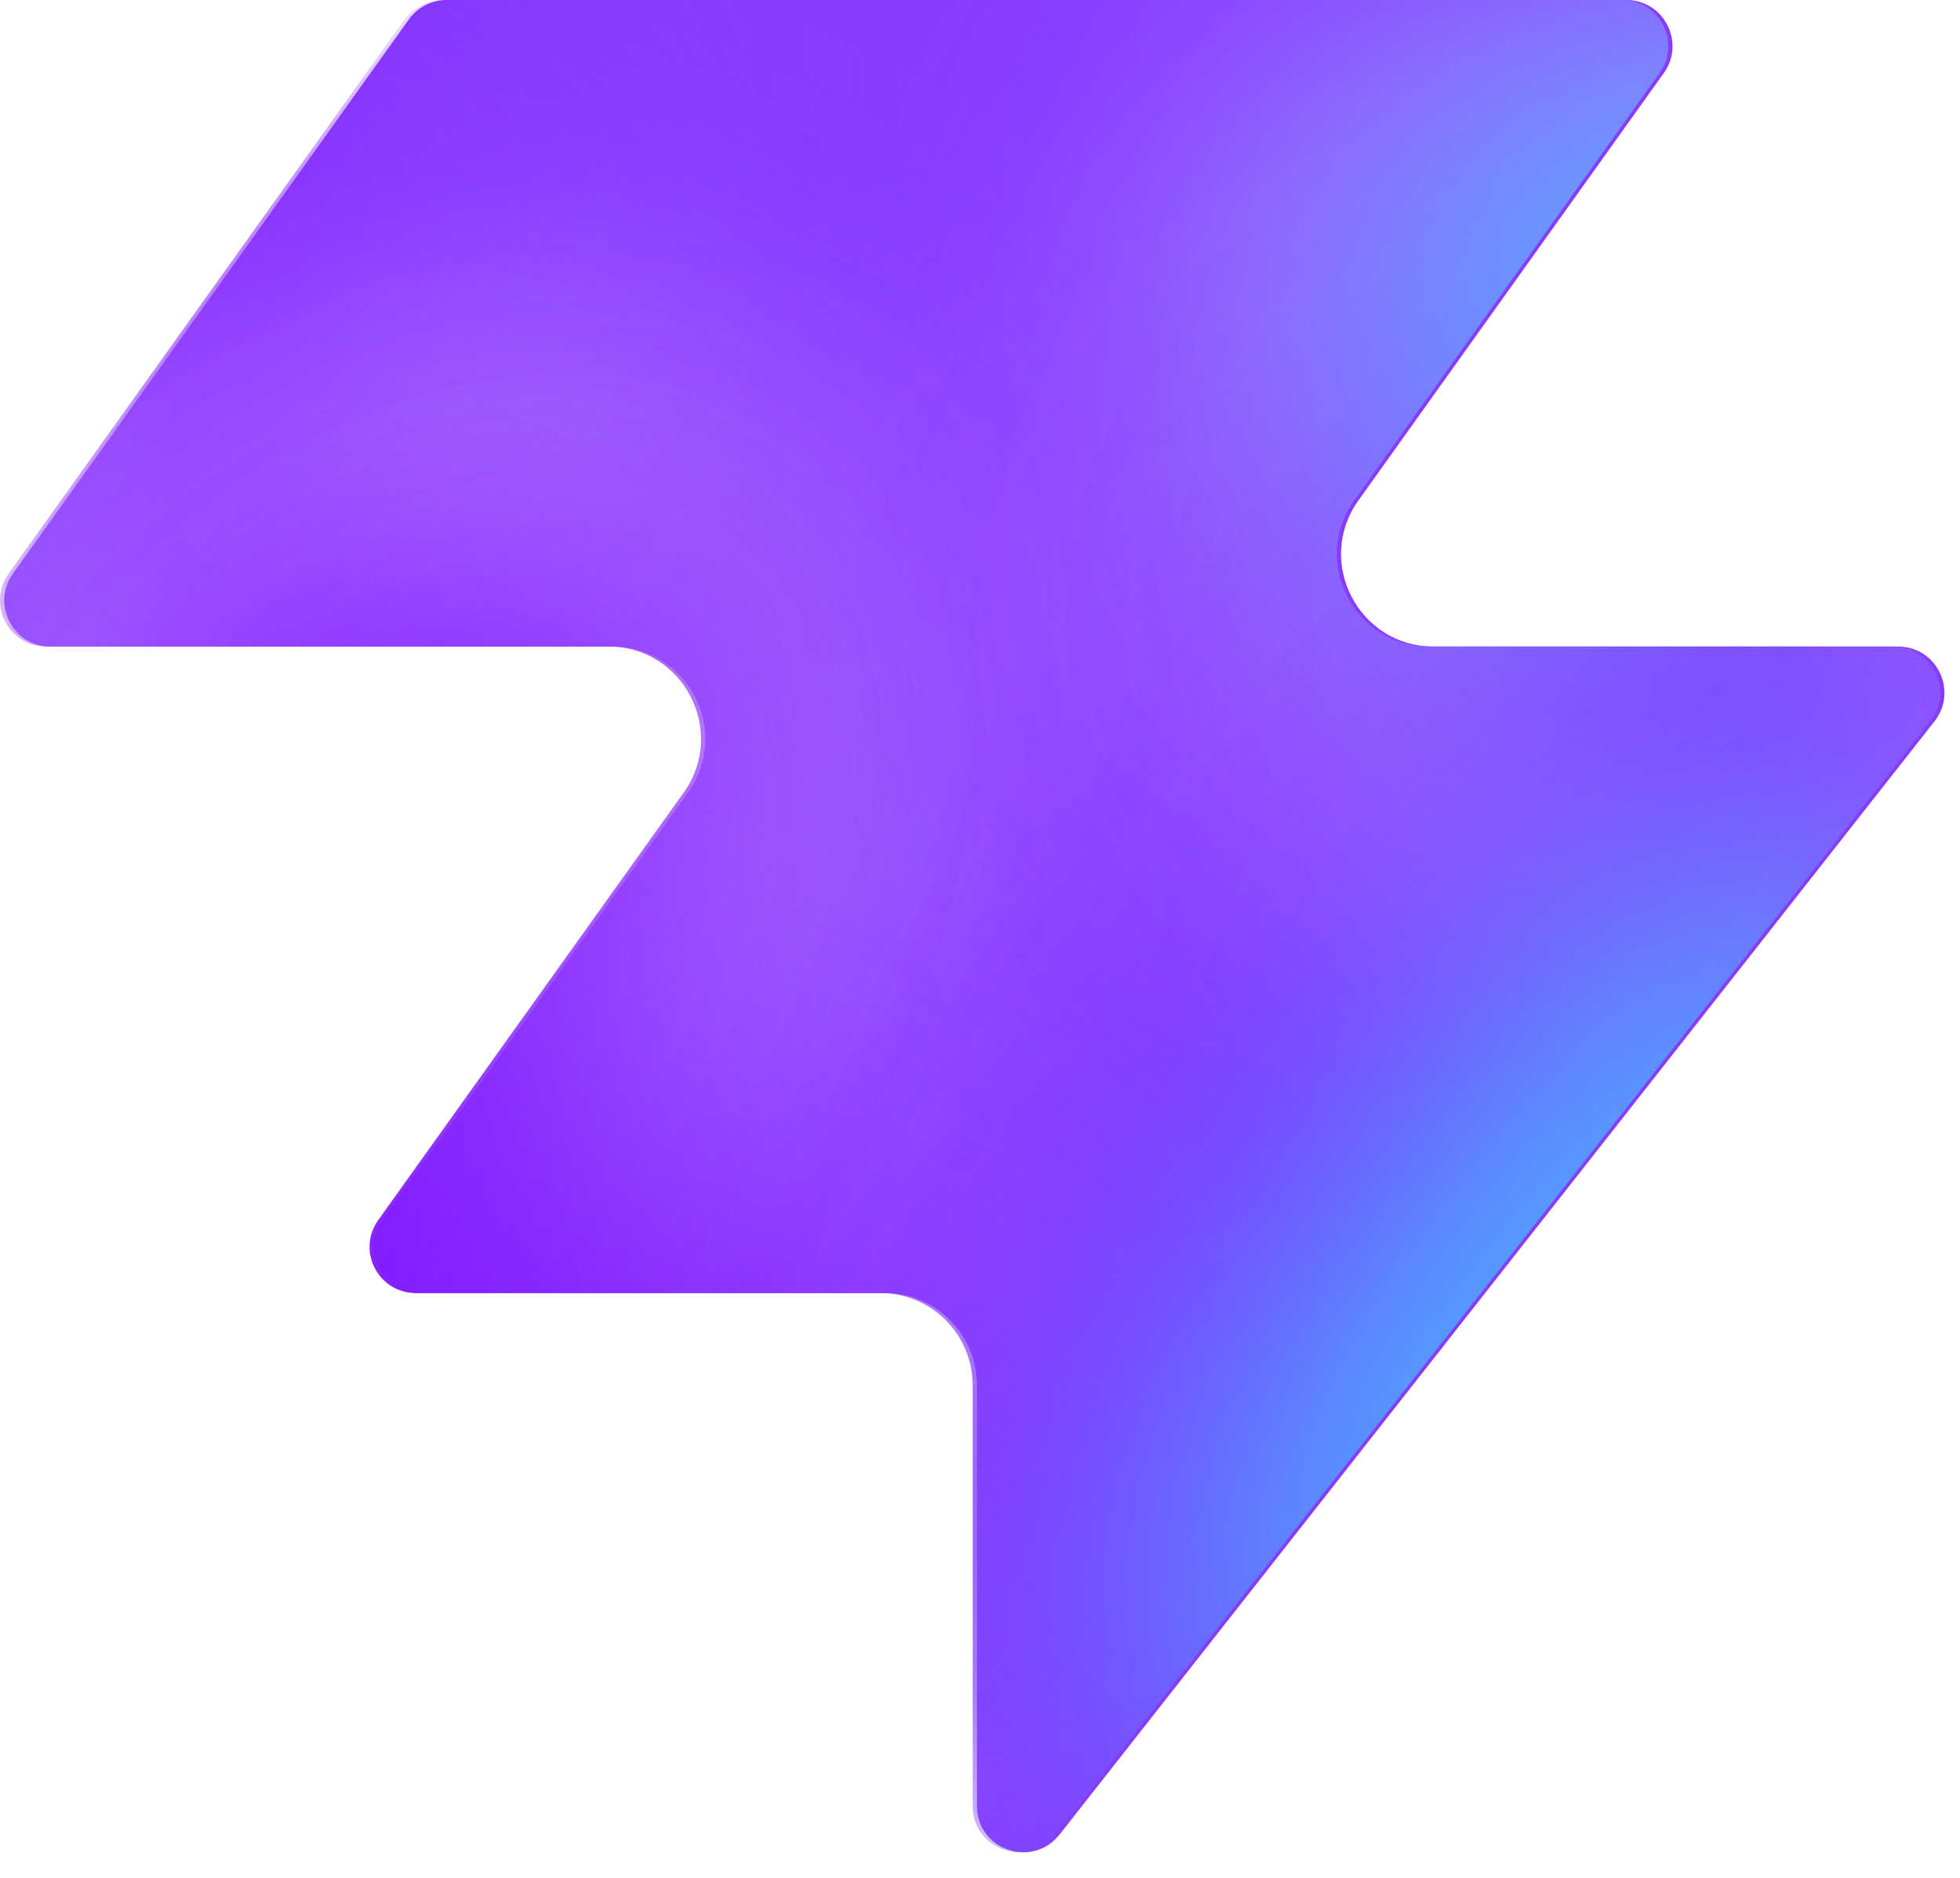
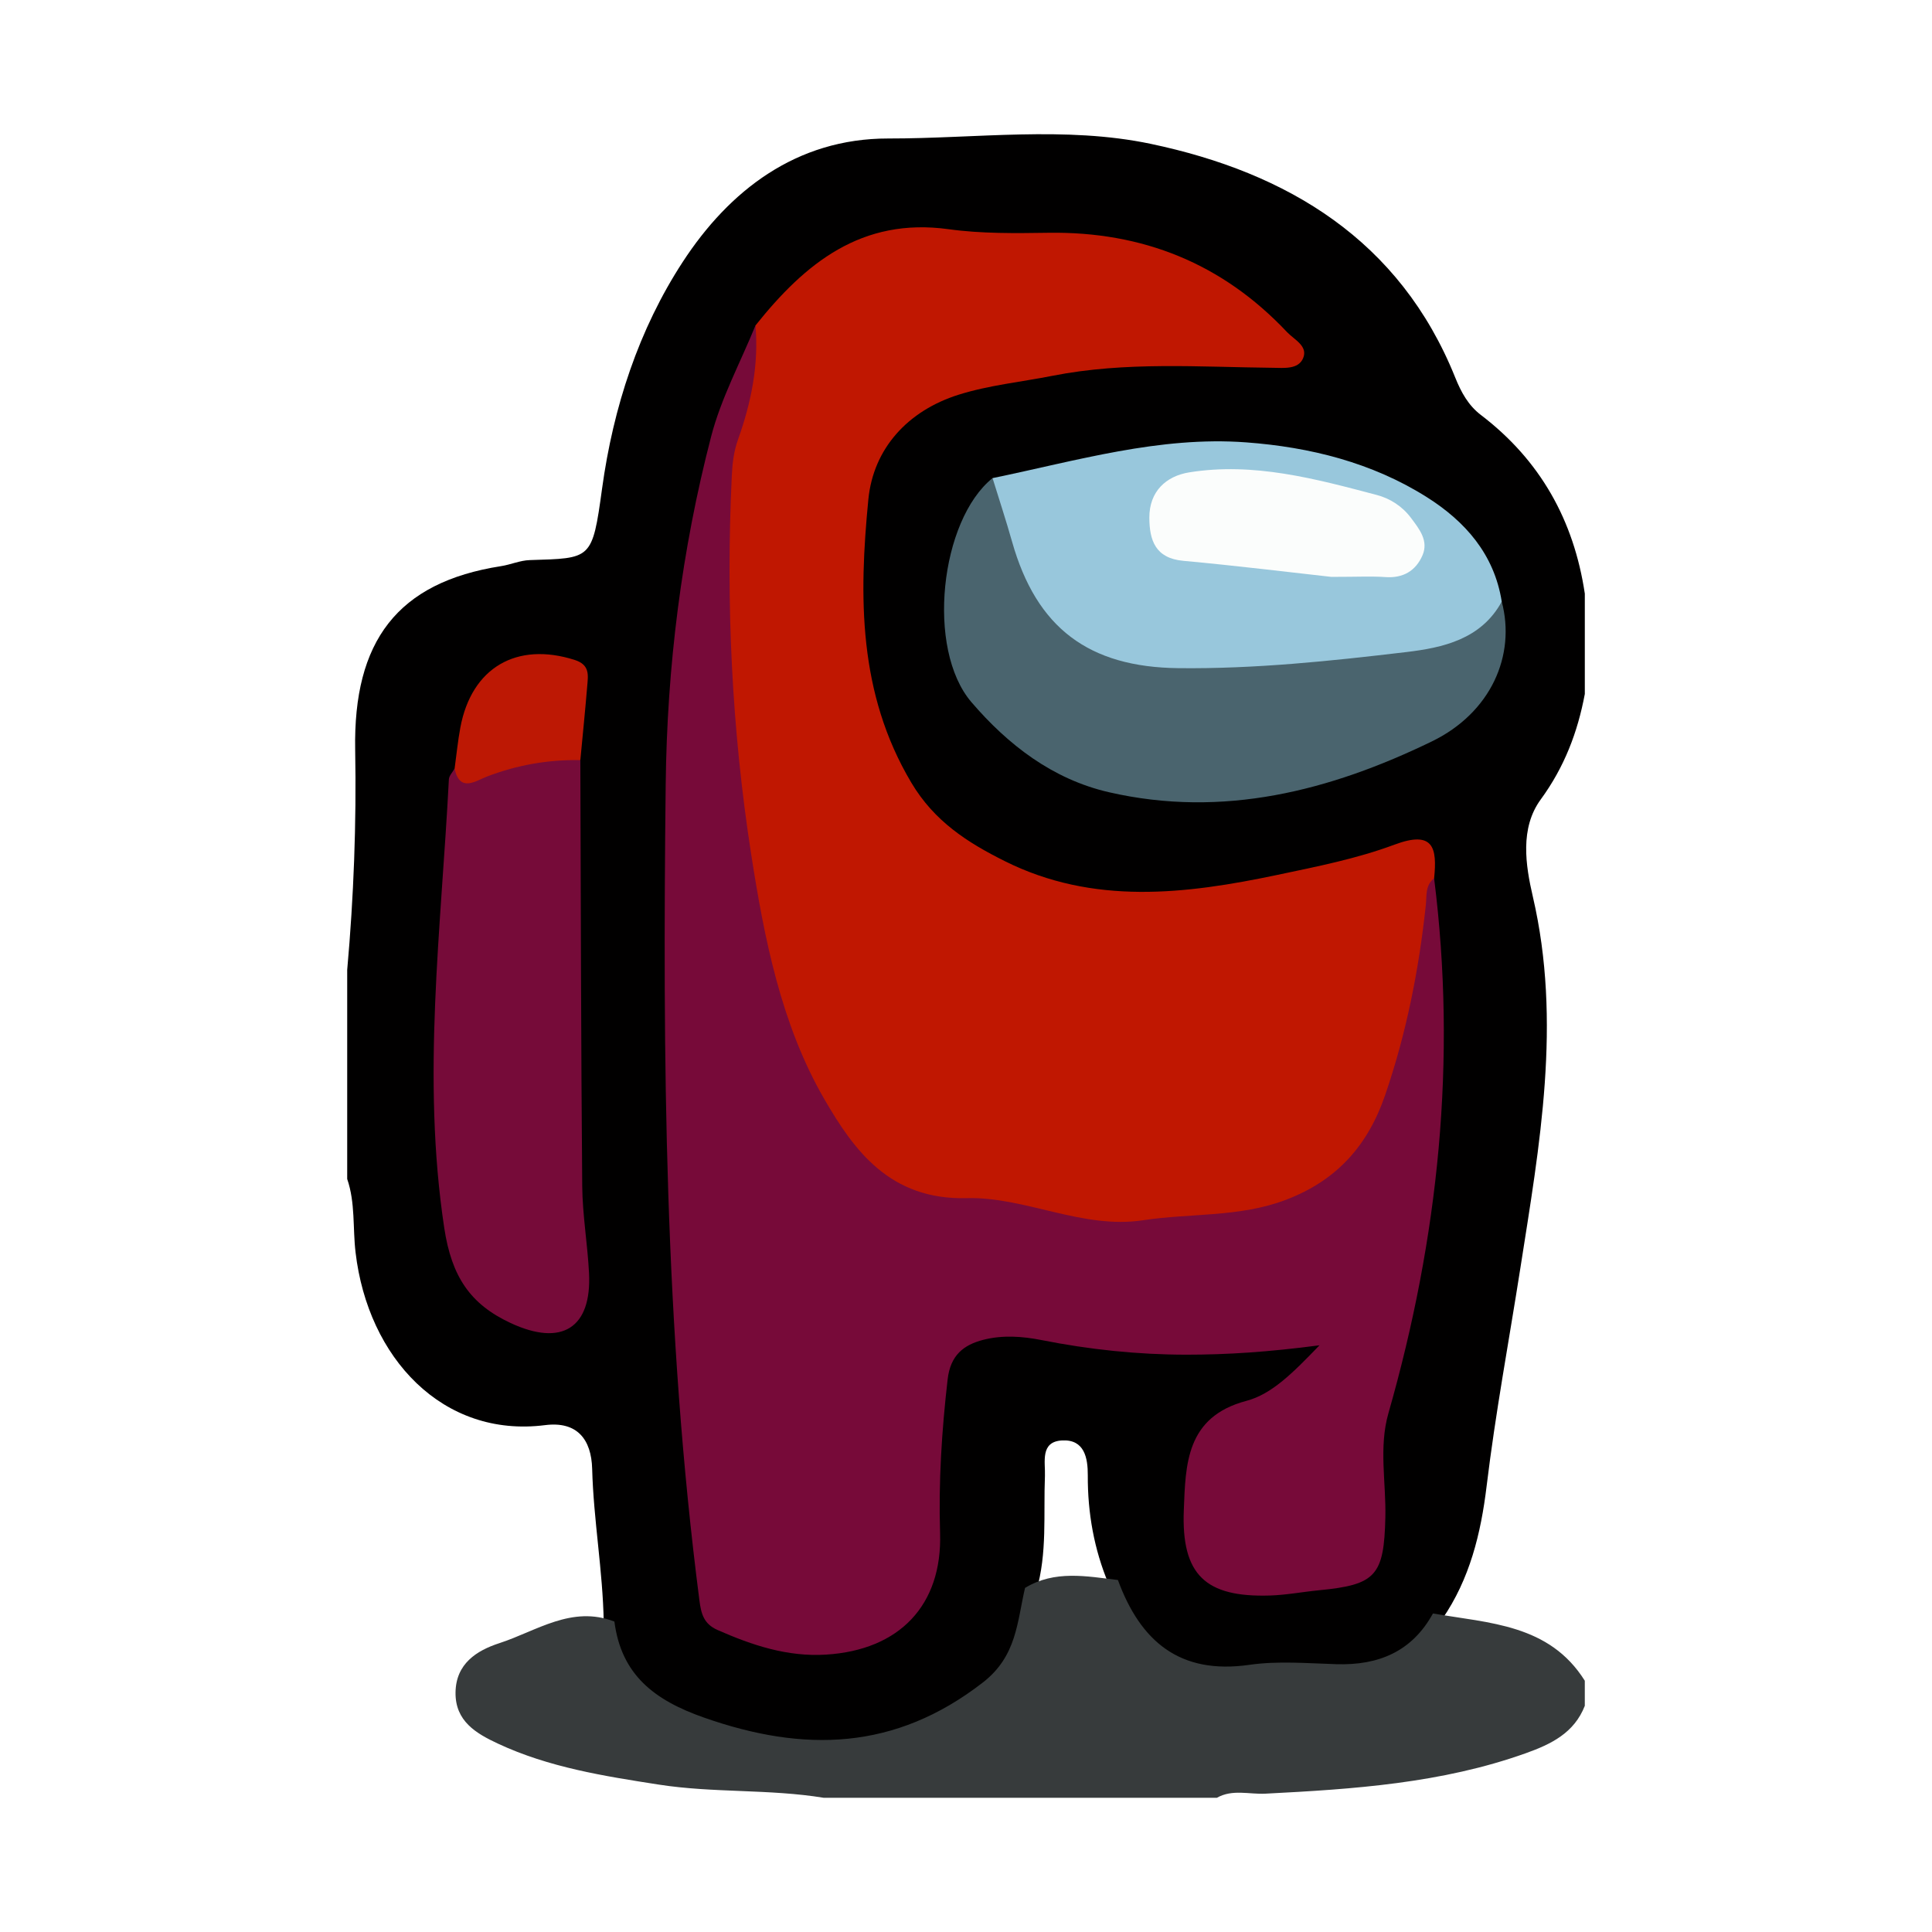
- <svg xmlns="http://www.w3.org/2000/svg" width="48" height="46" fill="none" viewBox="0 0 48 46">
-   <path fill="#863bff" d="M25.946 44.938c-.664.845-2.021.375-2.021-.698V33.937a2.26 2.26 0 0 0-2.262-2.262H10.287c-.92 0-1.456-1.04-.92-1.788l7.48-10.471c1.07-1.497 0-3.578-1.842-3.578H1.237c-.92 0-1.456-1.04-.92-1.788L10.013.474c.214-.297.556-.474.92-.474h28.894c.92 0 1.456 1.04.92 1.788l-7.48 10.471c-1.07 1.498 0 3.579 1.842 3.579h11.377c.943 0 1.473 1.088.89 1.83L25.947 44.94z" style="fill:#863bff;fill:color(display-p3 .525 .23 1);fill-opacity:1" />
-   <mask id="a" width="48" height="46" x="0" y="0" maskUnits="userSpaceOnUse" style="mask-type:alpha">
-     <path fill="#000" d="M25.842 44.938c-.664.844-2.021.375-2.021-.698V33.937a2.26 2.26 0 0 0-2.262-2.262H10.183c-.92 0-1.456-1.04-.92-1.788l7.48-10.471c1.07-1.498 0-3.579-1.842-3.579H1.133c-.92 0-1.456-1.04-.92-1.787L9.91.473c.214-.297.556-.474.92-.474h28.894c.92 0 1.456 1.04.92 1.788l-7.48 10.471c-1.07 1.498 0 3.578 1.842 3.578h11.377c.943 0 1.473 1.088.89 1.832L25.843 44.94z" style="fill:#000;fill-opacity:1" />
-   </mask>
-   <g mask="url(#a)">
-     <g filter="url(#b)">
-       <ellipse cx="5.508" cy="14.704" fill="#ede6ff" rx="5.508" ry="14.704" style="fill:#ede6ff;fill:color(display-p3 .927 .903 1);fill-opacity:1" transform="matrix(.00324 1 1 -.00324 -4.47 31.516)" />
-     </g>
-     <g filter="url(#c)">
-       <ellipse cx="10.399" cy="29.851" fill="#ede6ff" rx="10.399" ry="29.851" style="fill:#ede6ff;fill:color(display-p3 .927 .903 1);fill-opacity:1" transform="matrix(.00324 1 1 -.00324 -39.328 7.883)" />
-     </g>
-     <g filter="url(#d)">
-       <ellipse cx="5.508" cy="30.487" fill="#7e14ff" rx="5.508" ry="30.487" style="fill:#7e14ff;fill:color(display-p3 .492 .077 1);fill-opacity:1" transform="rotate(89.814 -25.913 -14.639)scale(1 -1)" />
-     </g>
-     <g filter="url(#e)">
-       <ellipse cx="5.508" cy="30.599" fill="#7e14ff" rx="5.508" ry="30.599" style="fill:#7e14ff;fill:color(display-p3 .492 .077 1);fill-opacity:1" transform="rotate(89.814 -32.644 -3.334)scale(1 -1)" />
-     </g>
-     <g filter="url(#f)">
-       <ellipse cx="5.508" cy="30.599" fill="#7e14ff" rx="5.508" ry="30.599" style="fill:#7e14ff;fill:color(display-p3 .492 .077 1);fill-opacity:1" transform="matrix(.00324 1 1 -.00324 -34.34 30.47)" />
-     </g>
-     <g filter="url(#g)">
-       <ellipse cx="14.072" cy="22.078" fill="#ede6ff" rx="14.072" ry="22.078" style="fill:#ede6ff;fill:color(display-p3 .927 .903 1);fill-opacity:1" transform="rotate(93.35 24.506 48.493)scale(-1 1)" />
-     </g>
-     <g filter="url(#h)">
-       <ellipse cx="3.47" cy="21.501" fill="#7e14ff" rx="3.47" ry="21.501" style="fill:#7e14ff;fill:color(display-p3 .492 .077 1);fill-opacity:1" transform="rotate(89.009 28.708 47.59)scale(-1 1)" />
-     </g>
-     <g filter="url(#i)">
-       <ellipse cx="3.47" cy="21.501" fill="#7e14ff" rx="3.47" ry="21.501" style="fill:#7e14ff;fill:color(display-p3 .492 .077 1);fill-opacity:1" transform="rotate(89.009 28.708 47.59)scale(-1 1)" />
-     </g>
-     <g filter="url(#j)">
-       <ellipse cx=".387" cy="8.972" fill="#7e14ff" rx="4.407" ry="29.108" style="fill:#7e14ff;fill:color(display-p3 .492 .077 1);fill-opacity:1" transform="rotate(39.51 .387 8.972)" />
-     </g>
-     <g filter="url(#k)">
-       <ellipse cx="47.523" cy="-6.092" fill="#7e14ff" rx="4.407" ry="29.108" style="fill:#7e14ff;fill:color(display-p3 .492 .077 1);fill-opacity:1" transform="rotate(37.892 47.523 -6.092)" />
-     </g>
-     <g filter="url(#l)">
-       <ellipse cx="41.412" cy="6.333" fill="#47bfff" rx="5.971" ry="9.665" style="fill:#47bfff;fill:color(display-p3 .28 .748 1);fill-opacity:1" transform="rotate(37.892 41.412 6.333)" />
-     </g>
-     <g filter="url(#m)">
-       <ellipse cx="-1.879" cy="38.332" fill="#7e14ff" rx="4.407" ry="29.108" style="fill:#7e14ff;fill:color(display-p3 .492 .077 1);fill-opacity:1" transform="rotate(37.892 -1.88 38.332)" />
-     </g>
-     <g filter="url(#n)">
-       <ellipse cx="-1.879" cy="38.332" fill="#7e14ff" rx="4.407" ry="29.108" style="fill:#7e14ff;fill:color(display-p3 .492 .077 1);fill-opacity:1" transform="rotate(37.892 -1.88 38.332)" />
-     </g>
-     <g filter="url(#o)">
-       <ellipse cx="35.651" cy="29.907" fill="#7e14ff" rx="4.407" ry="29.108" style="fill:#7e14ff;fill:color(display-p3 .492 .077 1);fill-opacity:1" transform="rotate(37.892 35.651 29.907)" />
-     </g>
-     <g filter="url(#p)">
-       <ellipse cx="38.418" cy="32.4" fill="#47bfff" rx="5.971" ry="15.297" style="fill:#47bfff;fill:color(display-p3 .28 .748 1);fill-opacity:1" transform="rotate(37.892 38.418 32.4)" />
+ <svg xmlns="http://www.w3.org/2000/svg" id="Layer_1" style="enable-background:new 0 0 231.039 231.039;" version="1.1" viewBox="0 0 231.039 231.039" xml:space="preserve">
+   <style type="text/css">
+ 	.st0{fill:#010000;}
+ 	.st1{fill-rule:evenodd;clip-rule:evenodd;fill:#373B3C;}
+ 	.st2{fill-rule:evenodd;clip-rule:evenodd;fill:#C01701;}
+ 	.st3{fill-rule:evenodd;clip-rule:evenodd;fill:#770A39;}
+ 	.st4{fill-rule:evenodd;clip-rule:evenodd;fill:#760B39;}
+ 	.st5{fill-rule:evenodd;clip-rule:evenodd;fill:#4A646E;}
+ 	.st6{fill-rule:evenodd;clip-rule:evenodd;fill:#98C7DC;}
+ 	.st7{fill-rule:evenodd;clip-rule:evenodd;fill:#BD1804;}
+ 	.st8{fill-rule:evenodd;clip-rule:evenodd;fill:#FBFDFC;}
+ </style>
+   <g id="_x37_rZVjN_1_">
+     <g>
+       <path class="st0" d="M41.52,140.99c0-8.334,0-16.666,0-25    c0.783-8.753,1.114-17.536,0.954-26.309c-0.238-12.994,5.03-20.045,17.451-21.98    c1.149-0.179,2.262-0.684,3.419-0.721c7.378-0.237,7.478,0.027,8.653-8.541    c1.338-9.759,4.399-19.069,9.654-27.125c5.546-8.503,13.56-14.764,24.575-14.752    c10.484,0.011,21.17-1.514,31.414,0.646c16.295,3.435,29.765,11.479,36.383,27.938    c0.701,1.744,1.562,3.329,3.062,4.472c7.1,5.411,11.125,12.599,12.436,21.373c0,4,0,8,0,12    c-0.858,4.581-2.447,8.748-5.275,12.617c-2.498,3.417-1.817,7.848-0.941,11.614    c3.488,15.008,0.811,29.707-1.498,44.465c-1.357,8.675-2.975,17.308-4.029,26.03    c-0.684,5.654-2.01,11.111-5.312,15.902c-2.91,4.938-7.354,6.902-12.941,6.801    c-3.481-0.064-6.966-0.002-10.449-0.004c-10.08-0.008-12.639-1.719-16.504-10.994    c-1.738-4.152-2.509-8.488-2.488-12.995c0.01-2.075-0.397-4.302-3.051-4.173    c-2.684,0.13-2.008,2.6-2.074,4.244c-0.184,4.593,0.289,9.227-1.022,13.74    c-1.855,10.227-10.005,17.725-20.571,18.991c-8.709,1.044-16.915-0.927-24.625-4.68    c-4.099-1.995-6.017-6.017-6.545-10.571c-0.104-6.133-1.219-12.19-1.382-18.324    c-0.093-3.51-1.786-5.72-5.631-5.229c-12.222,1.558-21.186-8.025-22.663-20.662    C42.173,146.84,42.503,143.836,41.52,140.99z" />
+       <path class="st1" d="M133.686,188.945c2.694,7.33,7.383,11.344,15.729,10.143    c3.407-0.489,6.945-0.18,10.419-0.075c5.024,0.15,9.018-1.507,11.527-6.065    c6.722,1.17,13.915,1.275,18.158,8.043c0,1,0,2,0,3c-1.268,3.25-4.029,4.588-7.07,5.674    c-10.074,3.596-20.585,4.292-31.131,4.832c-1.934,0.099-3.945-0.562-5.799,0.494    c-15.666,0-31.333,0-47,0c-6.532-1.068-13.191-0.561-19.724-1.577    c-6.569-1.022-13.153-2.054-19.25-4.903c-2.602-1.215-5.111-2.676-5.07-6.111    c0.041-3.443,2.525-5.02,5.248-5.904c4.446-1.444,8.646-4.558,13.75-2.581    c0.826,6.375,4.777,9.394,10.672,11.469c11.987,4.218,22.895,3.957,33.383-4.177    c4.08-3.162,4.094-7.24,5.053-11.318C126.129,187.738,129.92,188.494,133.686,188.945z" />
+       <path class="st2" d="M90.344,38.921c5.913-7.413,12.673-12.952,23.1-11.511    c3.929,0.543,7.965,0.484,11.949,0.427c11.248-0.162,20.785,3.671,28.514,11.874    c0.857,0.91,2.557,1.669,1.919,3.143c-0.581,1.345-2.302,1.142-3.603,1.129    c-8.805-0.089-17.627-0.768-26.367,0.958c-3.744,0.739-7.598,1.122-11.216,2.26    c-6.054,1.905-10.202,6.409-10.798,12.531c-1.129,11.59-1.233,23.15,5.137,33.861    c2.766,4.652,6.738,7.166,11.164,9.379c10.611,5.304,21.645,3.965,32.656,1.644    c4.702-0.991,9.477-1.936,13.955-3.607c4.691-1.751,5.117,0.393,4.746,4.027    c-0.354,6.933-0.873,13.787-2.654,20.599c-3.711,14.191-9.766,18.887-24.098,21.127    c-12.328,1.926-23.902-1.092-35.579-3.205c-6.709-1.214-10.272-7.734-12.836-13.646    c-4.785-11.035-7.095-22.696-8.644-34.704c-1.31-10.154-1.068-20.249-1.745-30.352    C85.334,55.736,88.814,47.546,90.344,38.921z" />
+       <path class="st3" d="M90.344,38.921c0.411,4.712-0.519,9.241-2.085,13.633    c-0.52,1.459-0.677,2.885-0.748,4.381c-0.724,15.139-0.001,30.269,2.313,45.184    c1.56,10.051,3.588,20.396,8.738,29.294c3.546,6.126,7.837,12.11,17.058,11.867    c6.966-0.185,13.811,3.751,21.075,2.643c5.689-0.868,11.518-0.32,17.111-2.454    c6.095-2.325,9.775-6.52,11.823-12.472c2.544-7.391,4.048-15.005,4.879-22.761    c0.122-1.142-0.089-2.365,0.991-3.201c2.736,21.717,0.53,43.002-5.467,63.978    c-1.164,4.072-0.27,8.281-0.363,12.426c-0.158,6.984-1.13,8.074-7.889,8.728    c-1.98,0.19-3.951,0.574-5.935,0.634c-7.669,0.229-10.584-2.448-10.278-10.22    c0.213-5.429,0.24-11.148,7.489-13.06c3.023-0.797,5.541-3.323,8.736-6.643    c-6.124,0.803-11.019,1.125-15.936,1.122c-5.846-0.005-11.588-0.613-17.303-1.747    c-2.3-0.455-4.658-0.619-6.941-0.037c-2.395,0.612-3.959,1.857-4.29,4.744    c-0.703,6.121-1.094,12.221-0.902,18.382c0.269,8.618-4.857,13.978-13.628,14.525    c-4.625,0.289-8.839-1.116-12.989-2.946c-1.642-0.725-1.955-1.929-2.163-3.537    c-4.186-32.4-4.398-64.949-4.033-97.544c0.159-14.149,1.897-28.024,5.439-41.657    C86.234,47.613,88.546,43.334,90.344,38.921z" />
+       <path class="st4" d="M69.4,90.899c0.062,16.971,0.079,33.943,0.225,50.913    c0.03,3.473,0.635,6.936,0.813,10.413c0.338,6.574-3.238,8.863-9.407,5.975    c-4.779-2.238-7.02-5.504-7.904-11.348c-2.726-18.004-0.365-35.785,0.552-53.649    c0.023-0.441,0.447-0.861,0.684-1.292c2.494,0.15,4.769-0.767,7.114-1.395    C64.134,89.804,66.848,88.997,69.4,90.899z" />
+       <path class="st5" d="M179.586,71.941c1.703,6.417-1.274,13.284-8.365,16.726    c-12.166,5.905-24.965,9.201-38.607,6.072c-6.745-1.547-12.091-5.688-16.447-10.773    c-5.454-6.365-3.736-21.757,2.527-26.79c2.21,1.123,2.523,3.355,3.131,5.4    c3.636,12.224,8.778,16.105,21.603,16.035c8.458-0.046,16.832-1.199,25.215-2.193    C172.729,75.933,175.926,73.398,179.586,71.941z" />
+       <path class="st6" d="M179.586,71.941c-2.456,4.527-7.091,5.523-11.4,6.035    c-9.044,1.074-18.126,2.03-27.279,1.926c-10.699-0.121-16.957-4.793-19.877-15.121    c-0.721-2.551-1.553-5.071-2.335-7.605c10.026-2.064,19.966-5.047,30.337-4.275    c7.613,0.566,15.032,2.411,21.581,6.541C175.203,62.336,178.692,66.272,179.586,71.941z" />
+       <path class="st7" d="M69.4,90.899c-3.861-0.069-7.573,0.584-11.199,1.976    c-1.299,0.499-3.229,1.947-3.836-0.965c0.224-1.633,0.383-3.279,0.684-4.897    c1.338-7.183,6.745-10.308,13.681-8.092c1.833,0.586,1.6,1.828,1.494,3.119    C69.98,84.995,69.678,87.946,69.4,90.899z" />
+       <path class="st8" d="M159.214,68.987c-4.933-0.545-11.314-1.336-17.714-1.921    c-3.355-0.307-4.049-2.486-4.055-5.17c-0.005-3.12,1.987-4.961,4.771-5.409    c7.691-1.237,15.081,0.766,22.427,2.704c1.592,0.42,3.049,1.35,4.084,2.735    c1,1.338,2.15,2.743,1.367,4.519c-0.806,1.823-2.306,2.714-4.412,2.566    C164.025,68.894,162.356,68.987,159.214,68.987z" />
    </g>
  </g>
-   <defs>
-     <filter id="b" width="60.045" height="41.654" x="-19.77" y="16.149" color-interpolation-filters="sRGB" filterUnits="userSpaceOnUse">
-       <feFlood flood-opacity="0" result="BackgroundImageFix" />
-       <feBlend in="SourceGraphic" in2="BackgroundImageFix" result="shape" />
-       <feGaussianBlur result="effect1_foregroundBlur_2002_17158" stdDeviation="7.659" />
-     </filter>
-     <filter id="c" width="90.34" height="51.437" x="-54.613" y="-7.533" color-interpolation-filters="sRGB" filterUnits="userSpaceOnUse">
-       <feFlood flood-opacity="0" result="BackgroundImageFix" />
-       <feBlend in="SourceGraphic" in2="BackgroundImageFix" result="shape" />
-       <feGaussianBlur result="effect1_foregroundBlur_2002_17158" stdDeviation="7.659" />
-     </filter>
-     <filter id="d" width="79.355" height="29.4" x="-49.64" y="2.03" color-interpolation-filters="sRGB" filterUnits="userSpaceOnUse">
-       <feFlood flood-opacity="0" result="BackgroundImageFix" />
-       <feBlend in="SourceGraphic" in2="BackgroundImageFix" result="shape" />
-       <feGaussianBlur result="effect1_foregroundBlur_2002_17158" stdDeviation="4.596" />
-     </filter>
-     <filter id="e" width="79.579" height="29.4" x="-45.045" y="20.029" color-interpolation-filters="sRGB" filterUnits="userSpaceOnUse">
-       <feFlood flood-opacity="0" result="BackgroundImageFix" />
-       <feBlend in="SourceGraphic" in2="BackgroundImageFix" result="shape" />
-       <feGaussianBlur result="effect1_foregroundBlur_2002_17158" stdDeviation="4.596" />
-     </filter>
-     <filter id="f" width="79.579" height="29.4" x="-43.513" y="21.178" color-interpolation-filters="sRGB" filterUnits="userSpaceOnUse">
-       <feFlood flood-opacity="0" result="BackgroundImageFix" />
-       <feBlend in="SourceGraphic" in2="BackgroundImageFix" result="shape" />
-       <feGaussianBlur result="effect1_foregroundBlur_2002_17158" stdDeviation="4.596" />
-     </filter>
-     <filter id="g" width="74.749" height="58.852" x="15.756" y="-17.901" color-interpolation-filters="sRGB" filterUnits="userSpaceOnUse">
-       <feFlood flood-opacity="0" result="BackgroundImageFix" />
-       <feBlend in="SourceGraphic" in2="BackgroundImageFix" result="shape" />
-       <feGaussianBlur result="effect1_foregroundBlur_2002_17158" stdDeviation="7.659" />
-     </filter>
-     <filter id="h" width="61.377" height="25.362" x="23.548" y="2.284" color-interpolation-filters="sRGB" filterUnits="userSpaceOnUse">
-       <feFlood flood-opacity="0" result="BackgroundImageFix" />
-       <feBlend in="SourceGraphic" in2="BackgroundImageFix" result="shape" />
-       <feGaussianBlur result="effect1_foregroundBlur_2002_17158" stdDeviation="4.596" />
-     </filter>
-     <filter id="i" width="61.377" height="25.362" x="23.548" y="2.284" color-interpolation-filters="sRGB" filterUnits="userSpaceOnUse">
-       <feFlood flood-opacity="0" result="BackgroundImageFix" />
-       <feBlend in="SourceGraphic" in2="BackgroundImageFix" result="shape" />
-       <feGaussianBlur result="effect1_foregroundBlur_2002_17158" stdDeviation="4.596" />
-     </filter>
-     <filter id="j" width="56.045" height="63.649" x="-27.636" y="-22.853" color-interpolation-filters="sRGB" filterUnits="userSpaceOnUse">
-       <feFlood flood-opacity="0" result="BackgroundImageFix" />
-       <feBlend in="SourceGraphic" in2="BackgroundImageFix" result="shape" />
-       <feGaussianBlur result="effect1_foregroundBlur_2002_17158" stdDeviation="4.596" />
-     </filter>
-     <filter id="k" width="54.814" height="64.646" x="20.116" y="-38.415" color-interpolation-filters="sRGB" filterUnits="userSpaceOnUse">
-       <feFlood flood-opacity="0" result="BackgroundImageFix" />
-       <feBlend in="SourceGraphic" in2="BackgroundImageFix" result="shape" />
-       <feGaussianBlur result="effect1_foregroundBlur_2002_17158" stdDeviation="4.596" />
-     </filter>
-     <filter id="l" width="33.541" height="35.313" x="24.641" y="-11.323" color-interpolation-filters="sRGB" filterUnits="userSpaceOnUse">
-       <feFlood flood-opacity="0" result="BackgroundImageFix" />
-       <feBlend in="SourceGraphic" in2="BackgroundImageFix" result="shape" />
-       <feGaussianBlur result="effect1_foregroundBlur_2002_17158" stdDeviation="4.596" />
-     </filter>
-     <filter id="m" width="54.814" height="64.646" x="-29.286" y="6.009" color-interpolation-filters="sRGB" filterUnits="userSpaceOnUse">
-       <feFlood flood-opacity="0" result="BackgroundImageFix" />
-       <feBlend in="SourceGraphic" in2="BackgroundImageFix" result="shape" />
-       <feGaussianBlur result="effect1_foregroundBlur_2002_17158" stdDeviation="4.596" />
-     </filter>
-     <filter id="n" width="54.814" height="64.646" x="-29.286" y="6.009" color-interpolation-filters="sRGB" filterUnits="userSpaceOnUse">
-       <feFlood flood-opacity="0" result="BackgroundImageFix" />
-       <feBlend in="SourceGraphic" in2="BackgroundImageFix" result="shape" />
-       <feGaussianBlur result="effect1_foregroundBlur_2002_17158" stdDeviation="4.596" />
-     </filter>
-     <filter id="o" width="54.814" height="64.646" x="8.244" y="-2.416" color-interpolation-filters="sRGB" filterUnits="userSpaceOnUse">
-       <feFlood flood-opacity="0" result="BackgroundImageFix" />
-       <feBlend in="SourceGraphic" in2="BackgroundImageFix" result="shape" />
-       <feGaussianBlur result="effect1_foregroundBlur_2002_17158" stdDeviation="4.596" />
-     </filter>
-     <filter id="p" width="39.409" height="43.623" x="18.713" y="10.588" color-interpolation-filters="sRGB" filterUnits="userSpaceOnUse">
-       <feFlood flood-opacity="0" result="BackgroundImageFix" />
-       <feBlend in="SourceGraphic" in2="BackgroundImageFix" result="shape" />
-       <feGaussianBlur result="effect1_foregroundBlur_2002_17158" stdDeviation="4.596" />
-     </filter>
-   </defs>
</svg>
